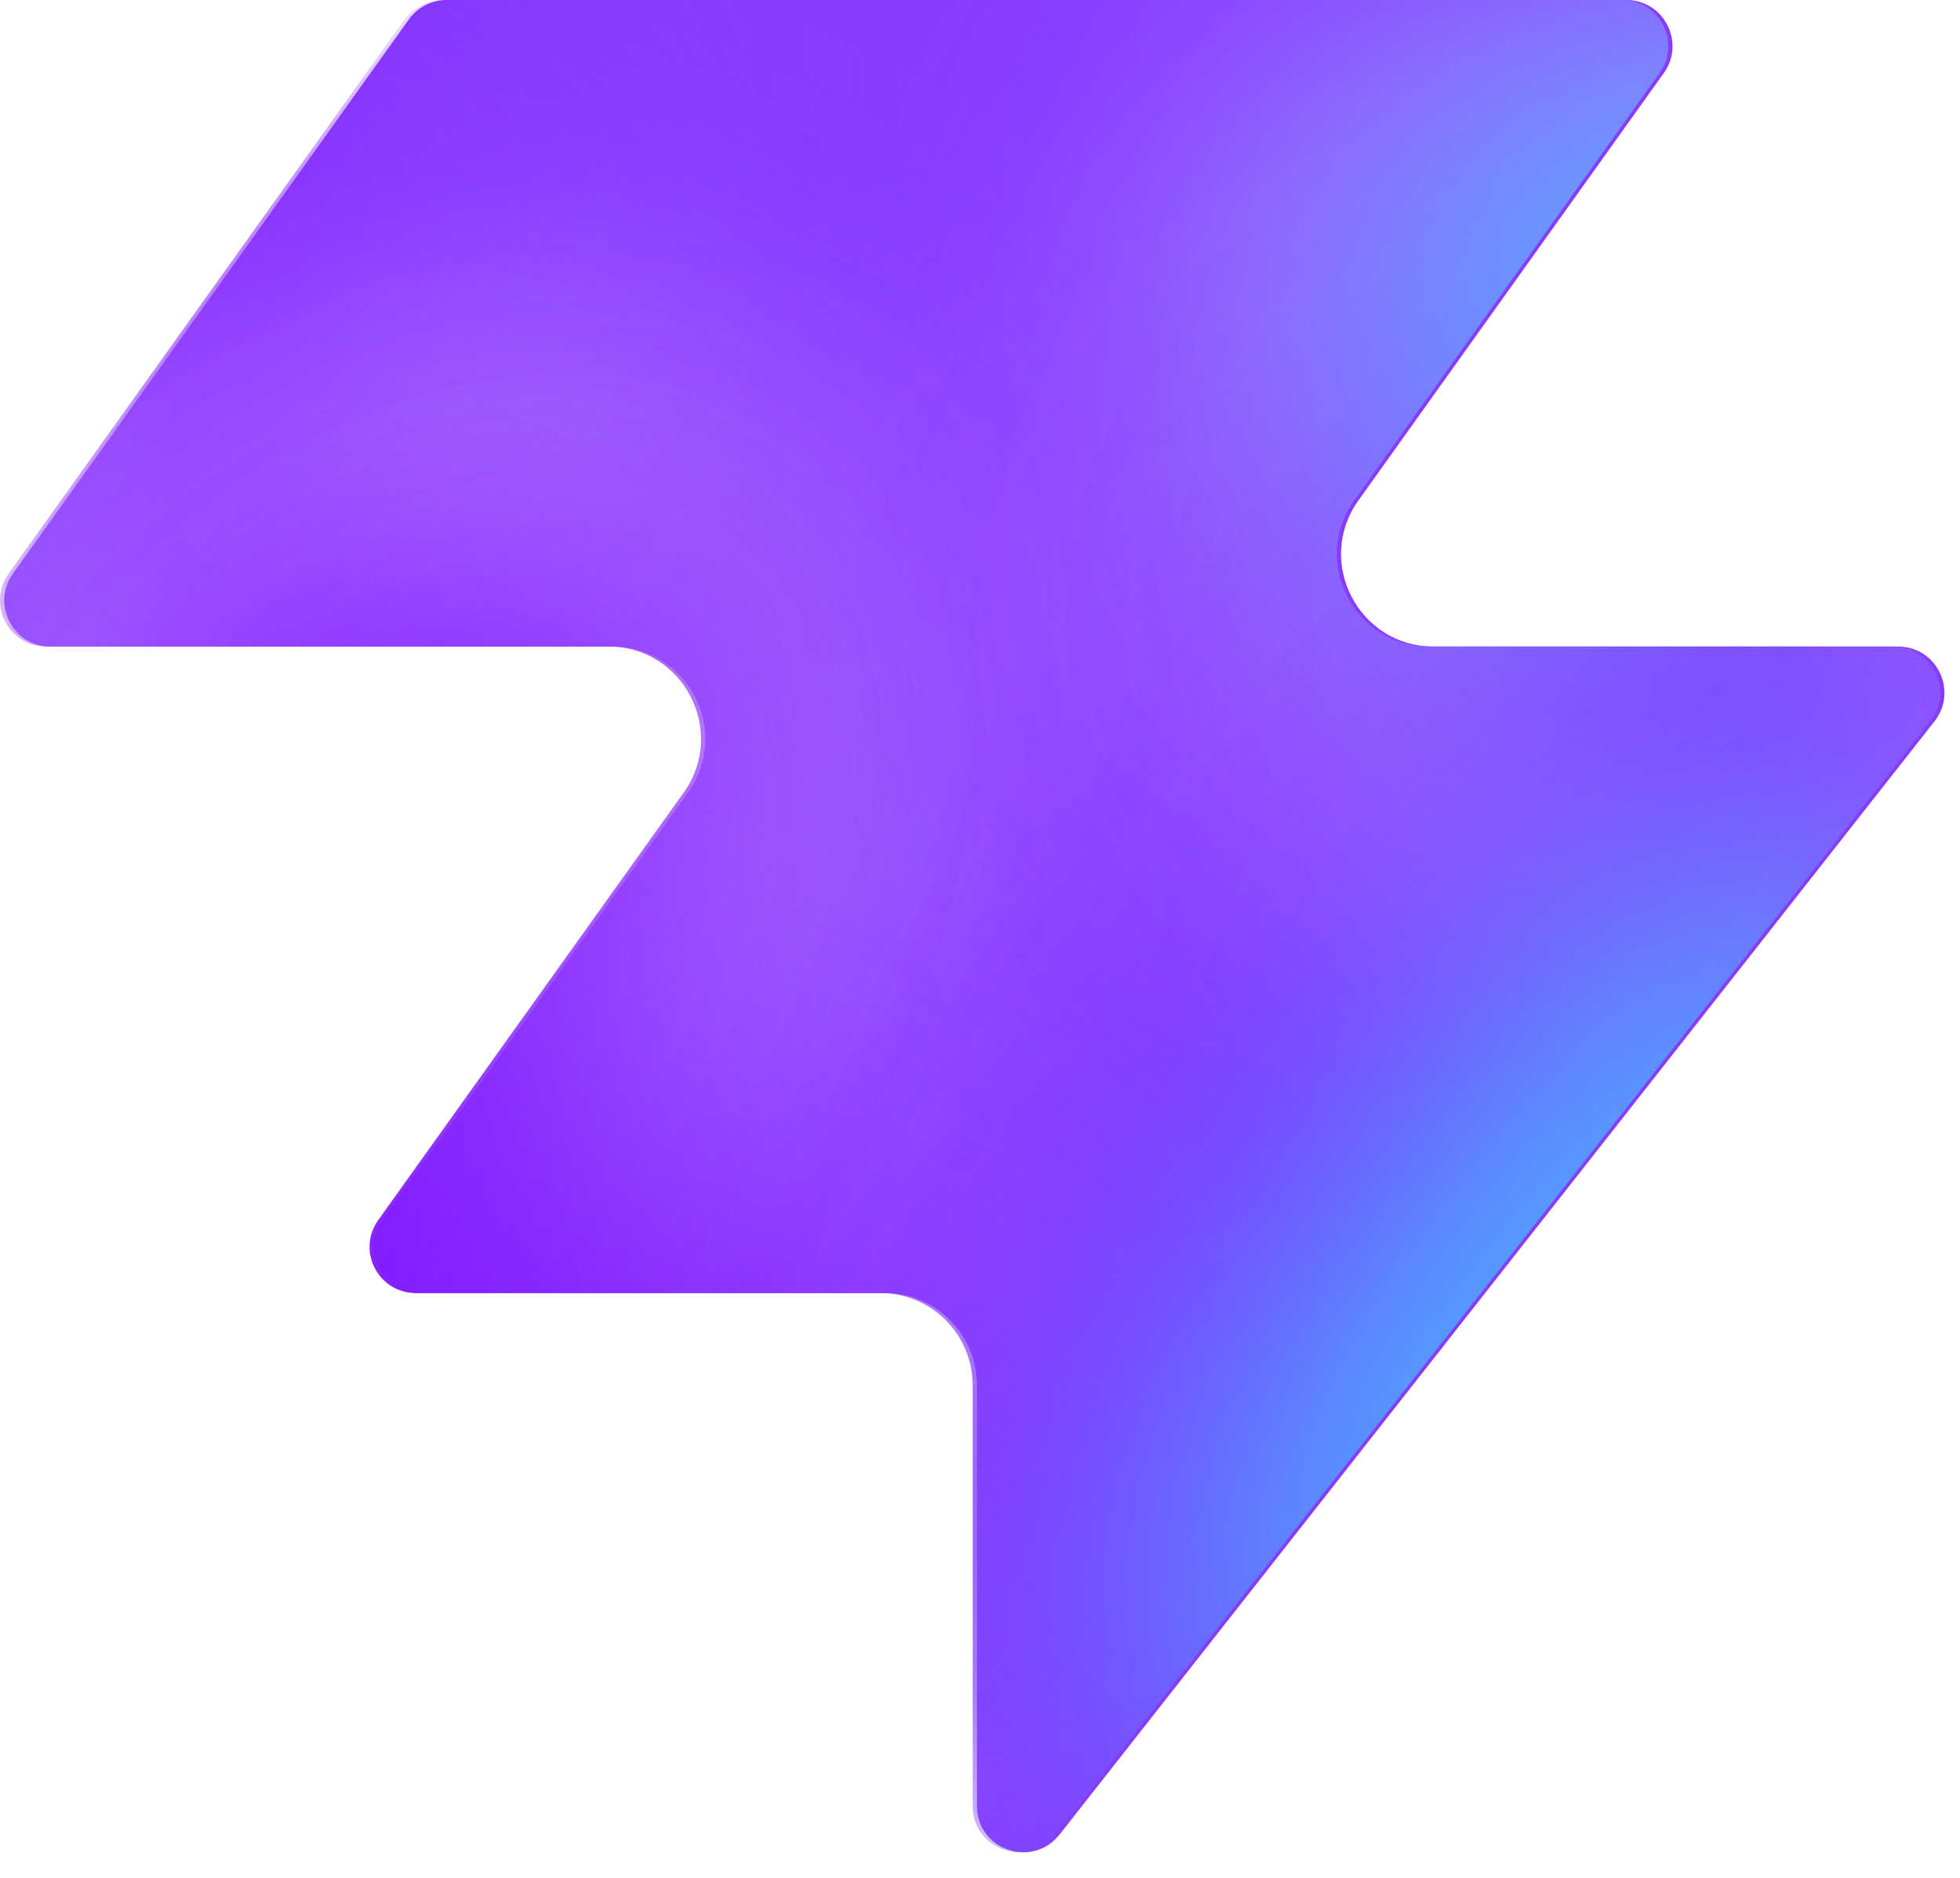
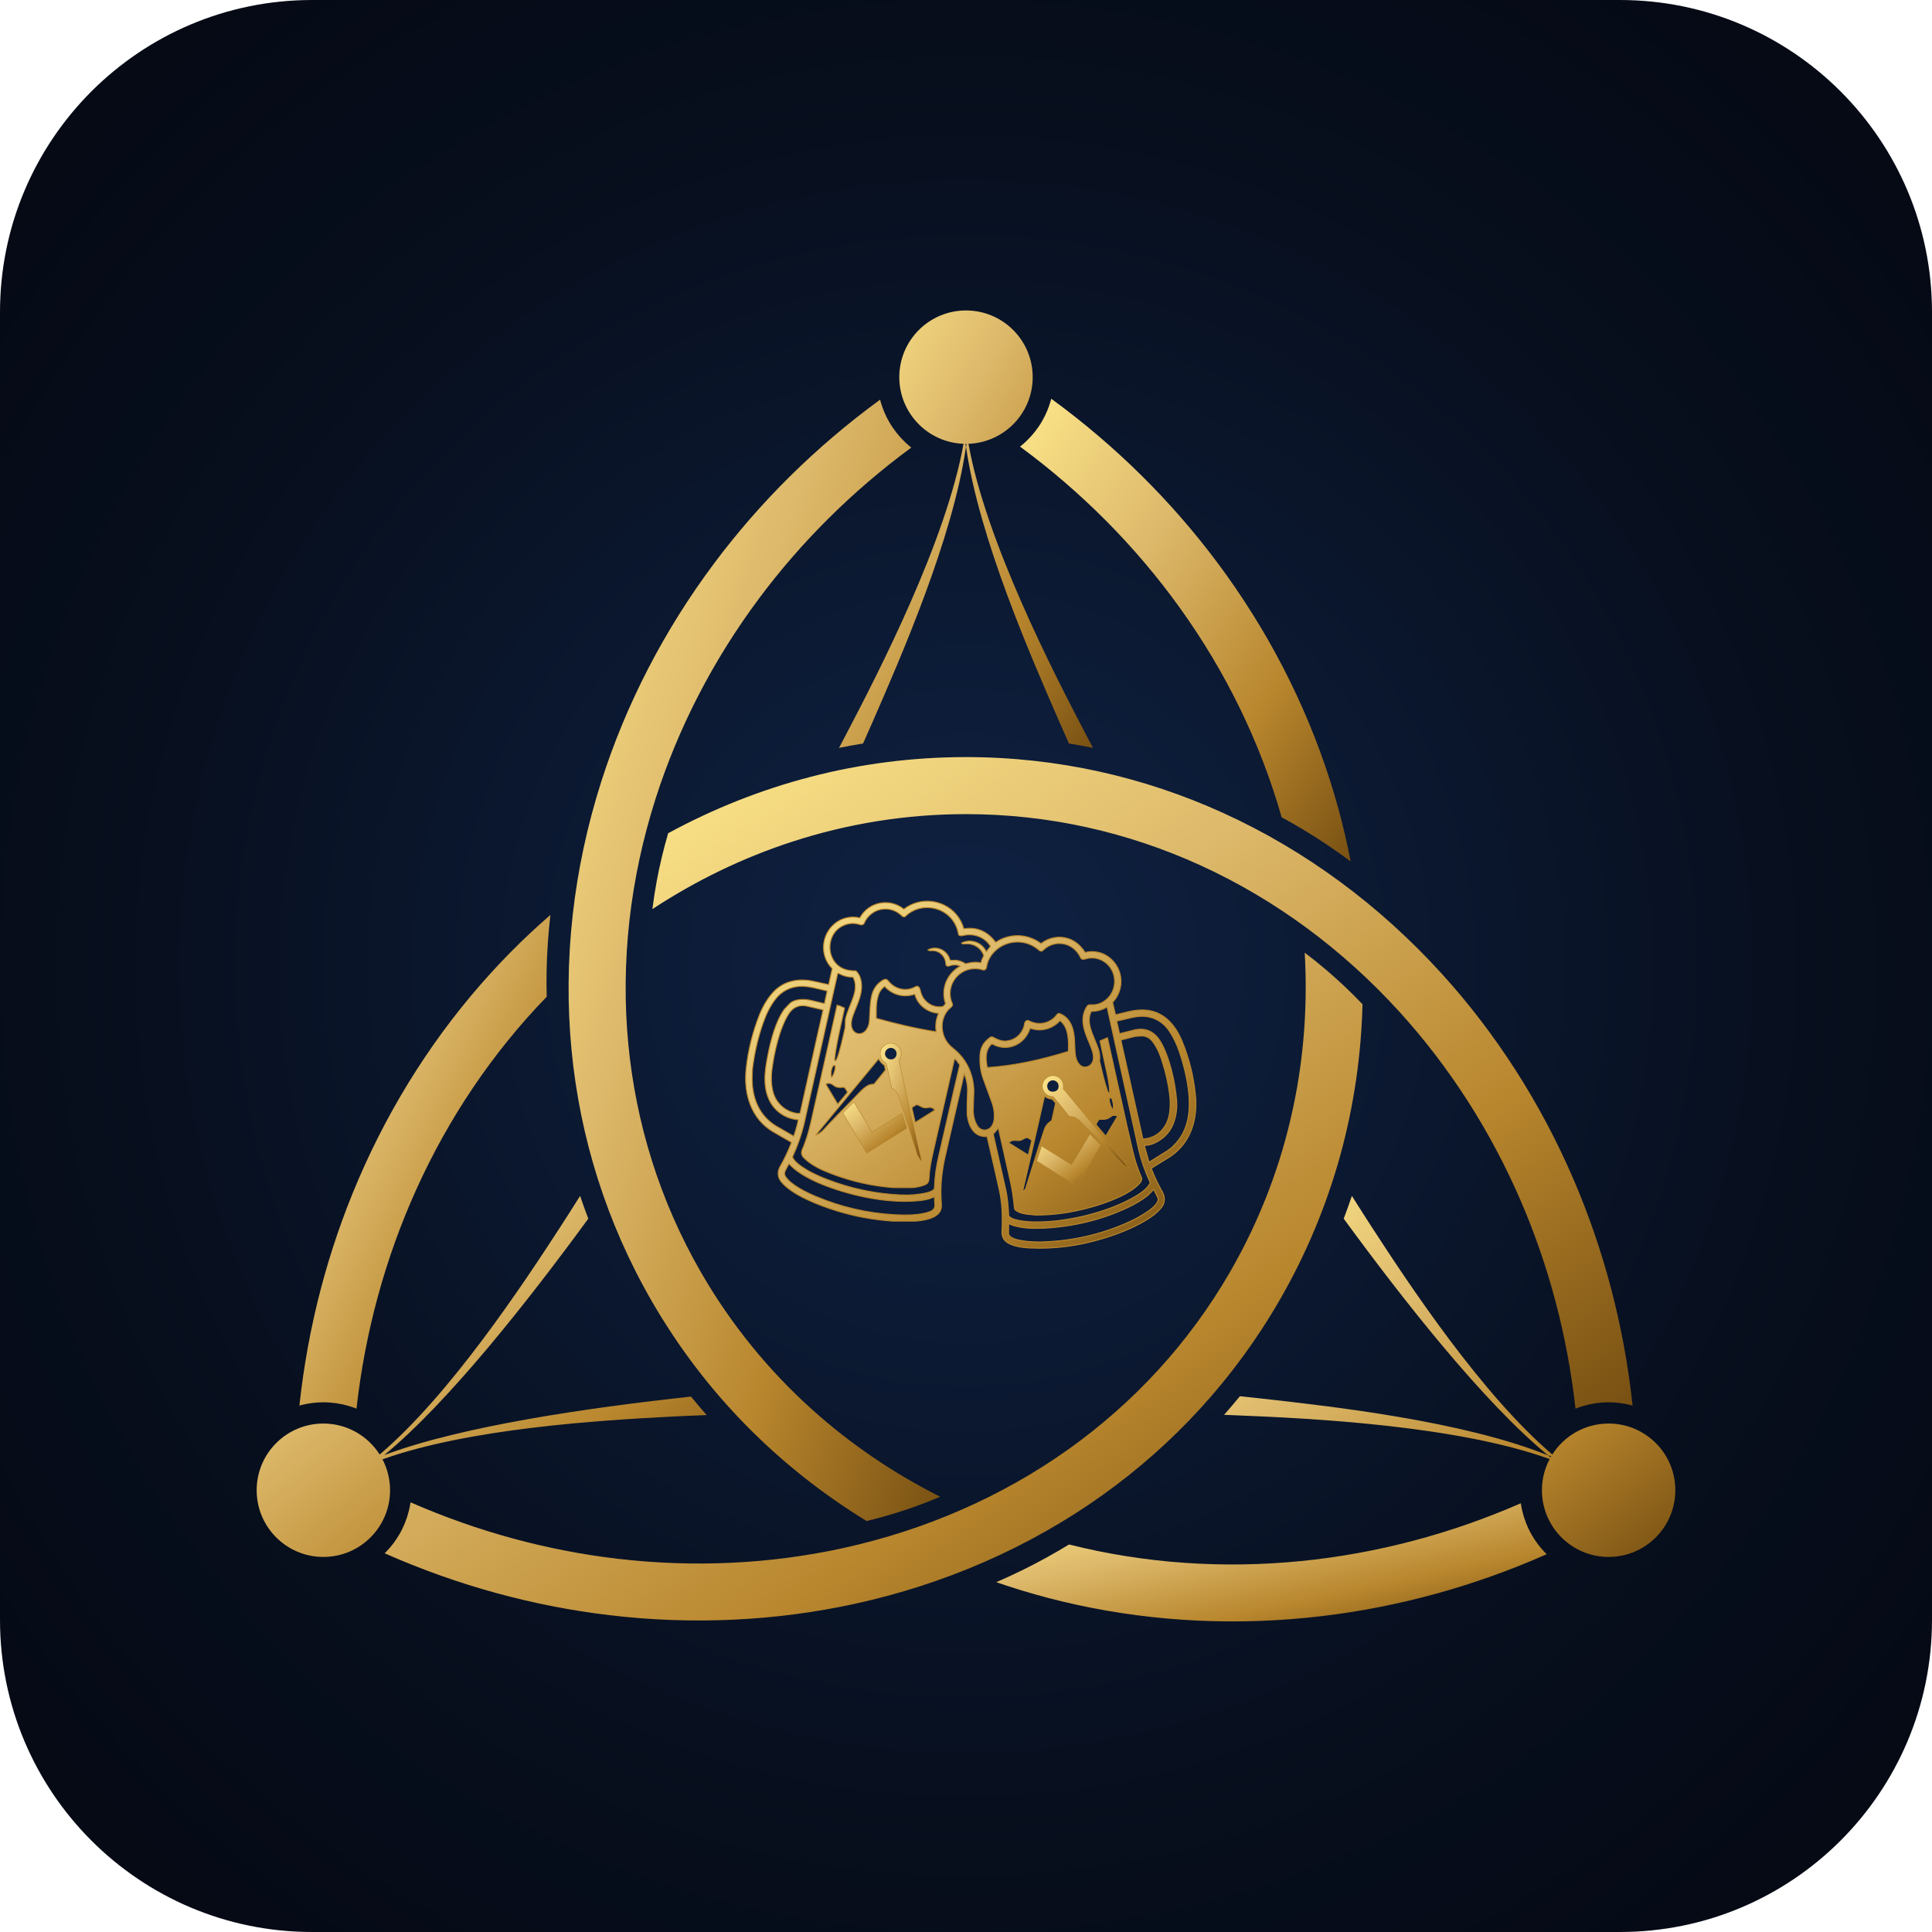
- <svg xmlns="http://www.w3.org/2000/svg" width="48" height="46" fill="none" viewBox="0 0 48 46">
-   <path fill="#863bff" d="M25.946 44.938c-.664.845-2.021.375-2.021-.698V33.937a2.26 2.26 0 0 0-2.262-2.262H10.287c-.92 0-1.456-1.04-.92-1.788l7.48-10.471c1.07-1.497 0-3.578-1.842-3.578H1.237c-.92 0-1.456-1.04-.92-1.788L10.013.474c.214-.297.556-.474.92-.474h28.894c.92 0 1.456 1.04.92 1.788l-7.48 10.471c-1.07 1.498 0 3.579 1.842 3.579h11.377c.943 0 1.473 1.088.89 1.83L25.947 44.94z" style="fill:#863bff;fill:color(display-p3 .525 .23 1);fill-opacity:1" />
-   <mask id="a" width="48" height="46" x="0" y="0" maskUnits="userSpaceOnUse" style="mask-type:alpha">
-     <path fill="#000" d="M25.842 44.938c-.664.844-2.021.375-2.021-.698V33.937a2.26 2.26 0 0 0-2.262-2.262H10.183c-.92 0-1.456-1.04-.92-1.788l7.48-10.471c1.07-1.498 0-3.579-1.842-3.579H1.133c-.92 0-1.456-1.04-.92-1.787L9.91.473c.214-.297.556-.474.92-.474h28.894c.92 0 1.456 1.04.92 1.788l-7.48 10.471c-1.07 1.498 0 3.578 1.842 3.578h11.377c.943 0 1.473 1.088.89 1.832L25.843 44.94z" style="fill:#000;fill-opacity:1" />
-   </mask>
-   <g mask="url(#a)">
-     <g filter="url(#b)">
-       <ellipse cx="5.508" cy="14.704" fill="#ede6ff" rx="5.508" ry="14.704" style="fill:#ede6ff;fill:color(display-p3 .927 .903 1);fill-opacity:1" transform="matrix(.00324 1 1 -.00324 -4.47 31.516)" />
-     </g>
-     <g filter="url(#c)">
-       <ellipse cx="10.399" cy="29.851" fill="#ede6ff" rx="10.399" ry="29.851" style="fill:#ede6ff;fill:color(display-p3 .927 .903 1);fill-opacity:1" transform="matrix(.00324 1 1 -.00324 -39.328 7.883)" />
-     </g>
-     <g filter="url(#d)">
-       <ellipse cx="5.508" cy="30.487" fill="#7e14ff" rx="5.508" ry="30.487" style="fill:#7e14ff;fill:color(display-p3 .492 .077 1);fill-opacity:1" transform="rotate(89.814 -25.913 -14.639)scale(1 -1)" />
-     </g>
-     <g filter="url(#e)">
-       <ellipse cx="5.508" cy="30.599" fill="#7e14ff" rx="5.508" ry="30.599" style="fill:#7e14ff;fill:color(display-p3 .492 .077 1);fill-opacity:1" transform="rotate(89.814 -32.644 -3.334)scale(1 -1)" />
-     </g>
-     <g filter="url(#f)">
-       <ellipse cx="5.508" cy="30.599" fill="#7e14ff" rx="5.508" ry="30.599" style="fill:#7e14ff;fill:color(display-p3 .492 .077 1);fill-opacity:1" transform="matrix(.00324 1 1 -.00324 -34.34 30.47)" />
-     </g>
-     <g filter="url(#g)">
-       <ellipse cx="14.072" cy="22.078" fill="#ede6ff" rx="14.072" ry="22.078" style="fill:#ede6ff;fill:color(display-p3 .927 .903 1);fill-opacity:1" transform="rotate(93.35 24.506 48.493)scale(-1 1)" />
-     </g>
-     <g filter="url(#h)">
-       <ellipse cx="3.47" cy="21.501" fill="#7e14ff" rx="3.47" ry="21.501" style="fill:#7e14ff;fill:color(display-p3 .492 .077 1);fill-opacity:1" transform="rotate(89.009 28.708 47.59)scale(-1 1)" />
-     </g>
-     <g filter="url(#i)">
-       <ellipse cx="3.47" cy="21.501" fill="#7e14ff" rx="3.47" ry="21.501" style="fill:#7e14ff;fill:color(display-p3 .492 .077 1);fill-opacity:1" transform="rotate(89.009 28.708 47.59)scale(-1 1)" />
-     </g>
-     <g filter="url(#j)">
-       <ellipse cx=".387" cy="8.972" fill="#7e14ff" rx="4.407" ry="29.108" style="fill:#7e14ff;fill:color(display-p3 .492 .077 1);fill-opacity:1" transform="rotate(39.51 .387 8.972)" />
-     </g>
-     <g filter="url(#k)">
-       <ellipse cx="47.523" cy="-6.092" fill="#7e14ff" rx="4.407" ry="29.108" style="fill:#7e14ff;fill:color(display-p3 .492 .077 1);fill-opacity:1" transform="rotate(37.892 47.523 -6.092)" />
-     </g>
-     <g filter="url(#l)">
-       <ellipse cx="41.412" cy="6.333" fill="#47bfff" rx="5.971" ry="9.665" style="fill:#47bfff;fill:color(display-p3 .28 .748 1);fill-opacity:1" transform="rotate(37.892 41.412 6.333)" />
-     </g>
-     <g filter="url(#m)">
-       <ellipse cx="-1.879" cy="38.332" fill="#7e14ff" rx="4.407" ry="29.108" style="fill:#7e14ff;fill:color(display-p3 .492 .077 1);fill-opacity:1" transform="rotate(37.892 -1.88 38.332)" />
-     </g>
-     <g filter="url(#n)">
-       <ellipse cx="-1.879" cy="38.332" fill="#7e14ff" rx="4.407" ry="29.108" style="fill:#7e14ff;fill:color(display-p3 .492 .077 1);fill-opacity:1" transform="rotate(37.892 -1.88 38.332)" />
-     </g>
-     <g filter="url(#o)">
-       <ellipse cx="35.651" cy="29.907" fill="#7e14ff" rx="4.407" ry="29.108" style="fill:#7e14ff;fill:color(display-p3 .492 .077 1);fill-opacity:1" transform="rotate(37.892 35.651 29.907)" />
-     </g>
-     <g filter="url(#p)">
-       <ellipse cx="38.418" cy="32.4" fill="#47bfff" rx="5.971" ry="15.297" style="fill:#47bfff;fill:color(display-p3 .28 .748 1);fill-opacity:1" transform="rotate(37.892 38.418 32.4)" />
+ <svg xmlns="http://www.w3.org/2000/svg" version="1.1" viewBox="0 0 26000 26000" width="512" height="512" style="shape-rendering:geometricPrecision; text-rendering:geometricPrecision; image-rendering:optimizeQuality; fill-rule:evenodd; clip-rule:evenodd">
+   <defs>
+     <radialGradient id="agapeBgAzulProfundo" cx="50%" cy="50%" r="70%">
+       <stop offset="0%" stop-color="#0f2244" />
+       <stop offset="65%" stop-color="#070e1c" />
+       <stop offset="100%" stop-color="#040812" />
+     </radialGradient>
+     <linearGradient id="agapeGoldGradient" x1="0%" y1="0%" x2="100%" y2="100%">
+       <stop offset="0%" stop-color="#FDE68A" />
+       <stop offset="35%" stop-color="#DDB96B" />
+       <stop offset="70%" stop-color="#B8862D" />
+       <stop offset="100%" stop-color="#785012" />
+     </linearGradient>
+     <style type="text/css">
+      
+       .str0 {stroke:#B8862D;stroke-width:0.8;stroke-linejoin:round;stroke-miterlimit:22.926}
+       .fil0 {fill:url(#agapeGoldGradient);fill-rule:nonzero}
+       .fil1 {fill:url(#agapeGoldGradient);fill-rule:nonzero}
+      
+     </style>
+   </defs>
+   <rect x="0" y="0" width="26000" height="26000" rx="4200" fill="url(#agapeBgAzulProfundo)" />
+   <g transform="translate(3454, 4178)">
+     <g id="Camada_x0020_1">
+       <g id="agape-bar-emblem" transform="translate(6580, 7950) scale(16.2)">
+         <path class="fil0 str0" d="M200.57,195.44c-10.67.9-15.51-8.41-16.53-18.35l-.03-8.93.34-9.64c.19-5.23-.74-10.19-2.72-15.32l-15.76,68.58c-2.77,12.03-4.12,23.74-3.44,36.26.16,3.02.65,6.13-.46,8.71-2.88,6.7-13.52,8.47-20.99,9h-18.73c-16.04-1.07-31.64-3.88-46.96-8.66-14.09-4.39-36.76-12.9-45.81-24.14-2.97-3.69-3.18-8.41-.91-12.39,3.76-6.59,6.87-13.19,9.56-20.2l-14.93-8.58C4.73,181.15-1.8,160.32.42,139.36c1.63-15.42,5.26-30.14,10.84-44.39,2.67-6.82,6.11-13,10.9-18.53,8.69-10.04,21.27-12.79,34.35-9.91l12.48,2.75,2.96-13.32c-10.42-10.36-9.39-27.53,1.75-37.07,5.81-4.97,13.35-6.79,21.2-5.08,7.13-13.19,24.61-16.83,36.58-7.2,9.4-7.24,21.84-8.68,32.84-3.66,8.47,3.86,14.47,11.09,16.97,19.96,11.11-1.74,19.81,2.31,26.45,11.26,11.64-7.85,26.69-7.28,37.68,1.06,9.12-7.2,21.95-7.11,30.63.35,2.4,2.07,4.23,4.27,5.97,6.98,6.73-1.62,13.63-.44,19.28,3.61,12.56,9.01,14.11,26.77,3.57,37.86l2.43,10.37,9.87-2.44c5.6-1.38,11.18-2.02,16.86-1.31,14.13,1.76,23.2,12.77,28.44,25.39,5.9,14.23,9.62,29.18,11.19,44.81,2.02,20.08-3.63,39.54-20.81,51.23l-15.93,9.83c2.59,6.84,5.75,13.29,9.34,19.71,2.34,4.2,2.2,9.09-.81,12.79-3.85,4.73-8.43,8.04-13.66,11.1-10.85,6.34-22.35,10.85-34.36,14.53-19.9,6.11-40.68,9.1-61.65,8.01-7.38-.39-18.61-1.98-21.74-8.08-1.69-3.28-.94-6.89-.85-10.46.26-10.1-.27-19.97-2.46-29.69l-3.8-16.87-6.35-27.52ZM149.65,82.88c3.74,3.84,8.89,5.52,14.2,4.66l2.25-2.3c-4.18-12.18.99-25.16,12.23-31.33-3.05-1.24-6.19-1.3-9.24-.06-.91.37-2.64.03-2.68-1.23-.19-5.96-4.28-11.03-10.45-11.55-1.43-.12-3.08.56-4.6-.62,3.58-1.95,8-2.03,11.91.05,2.9,1.55,5.58,4.54,6.49,8.31.23.35,1.3.38,1.73.32,4.08-.5,7.77.53,11.22,2.88,4.21-1.14,8.31-1.85,12.78-.76.49-2.29,1.42-4.06,2.37-6.11-2.3-6.49-8.47-10.23-15.23-9.71-1.16.09-2.5.45-3.26-.68,7.63-3.86,16.9-.63,20.57,7.15l3.5-4.44c-4.74-7.67-13.89-11.11-22.79-8.95-1.08.26-3.53.65-3.82-1.12-1.9-11.67-10.86-20.44-22.84-21.9-7.68-.93-15.27,1.42-20.9,6.75-.57.33-.97.91-1.36.78-.5-.18-1.23-.1-1.72-.61-4.53-4.71-11.01-6.89-17.83-5.53-5.54,1.11-11.11,5.33-13.5,11.1-.78,1.88-2.42,1.96-4.16,1.38-5.56-1.88-11.49-.73-16.48,2.69-9.44,6.46-11.11,22.41-1.71,30.92,4.3,3.89,9.65,4.91,15.29,4.87,3.91,3.41,5.14,9.79,4.67,15.05-1.21,13.51-11.35,24.5-7.69,33.12.94,2.21,2.88,3.69,4.75,3.96,5.87.85,9.2-5.32,9.5-10.96l.43-8.22c.54-10.44,1.34-19.99,11.28-25.5,1.68-.93,2.99-.33,4.15,1.13,5.25,6.6,14.28,8.9,21.75,4.95.77-.41,1.68-.92,2.38-.68,3.31,1.11,1.14,6.34,6.8,12.16ZM231.82,101.42c.18-1.31,1.82-2.99,3.35-2.17,7.3,3.93,15.83,2.9,21.82-3.07.84-.83,1.76-2.76,3.24-3.01,5.96,1.77,9.73,6.81,11.44,12.55,3.36,11.31-.09,22.43,5.01,29.16,1.48,1.95,3.65,3.2,6,2.85,2.08-.31,3.99-1.36,5.16-3.43,6.13-10.81-15.44-28.68-4.46-46.64.7-1.14,1.66-1.75,3.16-1.62,5.03.45,9.67-1.23,13.4-4.55,8.67-7.71,8.87-21.57.29-29.44-4.78-4.39-11.36-6.04-17.69-4.16-1.48.44-3.43.88-4.26-.97-2.56-5.71-7.5-9.9-13.04-11.23-6.6-1.58-12.96.21-17.62,4.62-.65.62-1.15,1.16-1.9,1.19-.79.02-1.43-.3-2.09-.89-11.47-10.12-29.07-8.67-38.68,3.24-2.75,3.41-4.28,7.19-4.92,11.45-.15,1.01-1.49,2.21-2.69,1.82-7-2.28-14.38-.98-19.97,3.74-6.99,5.89-9.43,15.54-5.76,23.93.72,1.64.04,2.51-1.17,3.47-5.23,4.17-7.66,11.09-7.06,17.69s3.75,12.19,8.99,16.27c11.02,8.59,16.9,21.24,17.28,35.13l-.51,15.06c-.17,5.1.8,9.85,3.34,14.09,1.98,3.31,6.15,4.77,9.72,2.55,5.96-3.7,4.98-14.82,2.4-21.86l-7.13-19.46c-2.35-6.41-3.16-13.03-2.75-19.8.31-5.17,2.17-9.59,6.15-12.95,1-.84,2.86-2.84,4.38-2.13,3.67,1.96,7.27,3.71,11.5,3.29,7.89-.79,14-6.86,15.07-14.74ZM122.66,237.91c-17.27-1.28-34-5.03-50.15-11.05-8.47-3.16-17.64-7.18-24.11-13.66-1.98-1.98-2.49-4.32-1.37-6.87,3.3-7.5,5.49-15.23,7.31-23.3l11.71-51.99,9.93-44.7c2.24.54,4.15,1.4,6.25,2.42l-3.84,17.61c-1.83,8.38-3.57,16.49-4.44,25.02-.06.62.27,1.07.73,1.08,1.41.02,4.72-13.14,5.83-18.02l2.18-9.63.2-6.69c2.69-12.41,12.32-24.15,6.3-35.07-4.51.14-8.36-1.12-12.18-3.17-.42-.22-.68.95-.79,1.45l-27.15,121.52c-2.31,10.34-5.79,20.16-10.16,29.67,1.79,3.48,4.62,5.81,7.75,7.95,6.5,4.44,13.45,7.69,20.88,10.57,19.68,7.63,40.37,12.1,61.68,12.99,7.42.31,14.33-.21,21.27-1.83,2.3-.53,4.48-1.43,6.25-2.97l.24-2.67c.26-8.88,1.68-17.24,3.69-25.99l12.57-54.72,4.63-19.9-3.74-5c-.86.68-.94,1.59-1.21,2.77l-16.89,73.67c-1.73,7.52-3.28,14.67-3.58,22.31-.11,2.75-.73,4.78-3.48,5.86-3.61,1.42-7.6,2.39-11.7,2.38l-14.62-.05ZM18.43,127.97c2.5-12.52,6.42-28.08,13.8-38.31l4.09-4.29c4.15-4.36,12.28-4.38,18.59-2.87l10.55,2.52,2.31-10.44-7.58-1.8c-4.97-1.18-9.95-2.32-15.05-2.03-8.14.45-15.21,4.06-20.16,10.45s-7.8,12.64-10.37,19.91c-4.17,11.76-6.94,23.78-8.65,36.23-.42,3.08-.39,5.8-.46,8.84-.41,16.57,5.42,31.69,19.68,40.49l14.82,8.54c1.55-4.46,2.79-8.9,3.8-13.63-9.79-.74-18.64-6.25-23.35-14.85-6.49-11.84-4.59-25.82-1.99-38.77ZM158.29,108.45c-.72-5.1-.28-10.35,2.09-15.28-9.37-.73-17.37-6.79-19.88-15.91-9.16,3.15-18.63.52-25.03-6.47-2.25,1.85-4,3.85-4.89,6.5-1.26,3.76-1.96,7.57-1.98,11.55l-.03,8.42c16.37,4.53,32.44,8.51,49.72,11.18ZM43.41,176.32l1.81-.17,13.43-60.47,5.71-25.39-13.39-3.1c-6.06-1.4-11.49.83-14.87,6.01-7.85,12.03-12.41,32.7-14.22,46.98-.75,5.94-.63,11.56.65,17.23,2.28,10.12,10.42,17.64,20.88,18.92ZM285.48,254.61c-14.74,3.99-29.75,6.28-44.9,6.08-4.45-.5-8.6-.52-12.82-2.06-1.35-.62-4.04-1.63-4.41-3.47-.69-7.49-1.65-14.47-3.31-21.88l-10.11-45.08c-1.37,2.21-2.7,3.74-4.24,5.15l10.35,45.91c1.69,7.49,2.15,14.71,2.53,22.28,1.98,2.09,4.79,2.86,7.59,3.48,6.12,1.36,12.16,1.52,18.63,1.39,24.06-.47,53.58-7.67,74.41-18.66,5.9-3.11,14.56-8.06,16.99-13.99-4.5-9.5-7.84-19.25-10.15-29.65l-25.79-116.21c-4.14,2.43-8.32,3.58-13.09,3.65-4,8.09-.02,16.31,3.25,24.4l1.74,4.31c1.62,3.99,2.48,8.01,1.86,12.42,2.01,8.56,3.86,16.9,6.68,25.12.31.9,1.14,1.91,1.79,1.26-.17-5.93-1.2-11.27-2.42-16.9l-5.66-26.07,6.21-2.67,16.1,72.89,5.1,22.05c1.73,7.49,4.14,14.47,7.15,21.53.44,1.04-.34,2.94-1.1,3.86-8.18,9.97-29.62,17.41-42.4,20.86ZM338.2,201.6c-2.52.83-4.48,1.28-7.01,1.28l3.93,13.97,14.32-8.94c4.37-2.72,7.79-6.13,10.83-10.32,4.77-6.56,7.19-14.35,7.99-22.53,1.55-15.88-2.88-35.31-7.99-50.08-2.14-6.19-4.75-11.81-8.35-17.16-5.59-8.3-14.31-12.77-24.46-12.15-4.62.28-8.99,1.59-13.51,2.61l-5.66,1.28,2.33,10.51,11.71-2.95c9.76-2.46,17.15,1.02,22.19,9.31,7.47,12.29,12.35,33.87,13.51,48.79.53,6.77-.3,13.05-2.59,19.24-2.93,7.93-9.26,13.98-17.25,17.13ZM200,132.71l.67,5.49c23.23-1.54,45.18-6.56,67.47-13.44.21-9.19.38-19.82-6.97-25.55-6.38,7.01-15.92,9.51-24.8,6.3-1.19,3.27-2.64,6.17-4.87,8.67-6.96,7.78-17.85,9.53-26.86,4.3-4.17,3.33-5.26,9.19-4.64,14.23ZM352.49,162.85c-1.14-10.86-3.61-21.23-6.99-31.48-1.88-5.71-4.34-11.1-8.16-15.67-2.13-2.55-5.47-3.92-8.58-3.79l-5.26.39-11.73,3.02,18.22,82.25c12.74-.54,21.2-10.57,22.4-23.17.36-3.82.5-7.66.09-11.55ZM143.14,211.43c1.31,1.2,1.54,2.8,2.74,4.06l-10.35-45.33-8.38-37.82c3.09-3.77,2.55-8.75-.68-11.86s-8.47-2.98-11.93.26c-3.63,3.4-3.23,9.68.86,12.67,1.19.87,1.65.82,1.99,2.45l4.09,19.23c3.2,1.7,5.17,4.39,6.27,7.81l7.82,24.35,7.57,24.18ZM90.91,162.72c4.53-4.64,9.72-11.21,15.72-10.7l9.53-11.77-.87-3.97c-2.11-1.31-3.57-3.17-4.81-5.26l-20.82,25.23-31.33,37.97c4.65-1.4,7.6-5.78,10.81-9.12l6.28-6.54,15.49-15.85ZM71.48,146.5c2.43-3.53,3.94-9.97,2.31-10.1-2.14-.17-3.57,6.87-2.31,10.1ZM314.24,219.22l3.7,2.23-6.5-7.94-25.53-30.87-22.33-26.91c.99-4.17-1.1-8.26-4.76-9.88s-8.13-.47-10.59,3.05c-1.87,2.68-2.08,6.11-.41,9,1.42,2.46,4.4,4.35,7.81,4.21l13.37,16.44c3.29.15,6.3,1.24,8.66,3.62l17.18,17.33,10.21,10.57,9.19,9.15ZM83.3,156.4c-1.79-4.11-5.05.77-10.63-3.68-1.73-1.38-4.14-1.93-6.02-.74l9.87,16.59,8.04-9.64c-.14-.88-.64-1.77-1.27-2.54ZM248.14,189.81c1.06-3.21,3.17-5.72,6.13-7.45l3.27-14.67-2.91-3.3c-2.38-.06-4.36-1.03-6.27-2.41l-12.14,52.97-6.54,27.97c1.14-.98,1.03-2.78,2.74-3.52l11.29-36.15,4.42-13.44ZM305.2,173.44c.94-3.53-.05-6.62-.94-9.48-.6-.54-1.02-.67-1.58-.54-1.52.33.2,7.43,2.51,10.03ZM133.63,188.47l-3.81-11.92-24.91,15.61-15.02-25.1-8.88,8.94,19.63,33.07,33-20.6ZM157.25,173.52c-1.83-2.34-3.9-2.52-6.05-2.04-5.26,1.18-7.46-3.61-10.05-1.98l-3.05,1.92,2.81,12.35,16.34-10.25ZM291.16,185.69l8.02,9.53,9.99-16.91c-1.79-.43-4.05-.79-5.34.28-5.85,4.86-9.36.94-10.85,3.5-.64,1.11-1.6,2.13-1.82,3.6ZM267.04,231.41l7.93,4.86,19.87-33.68-8.74-8.87-15.25,25.54-24.87-15.63-3.99,12.06,25.05,15.71ZM234.82,210.92l2.96-12.35c-1.48-.67-2.89-2.32-4.57-2.27l-4.49,2.25c-3.61.99-6.77-1.49-10.11,2.21l16.2,10.15ZM153.47,257.74c2.68-1.09,3.92-2.96,3.77-5.74l-.36-6.5c-3.77,1.84-7.53,2.67-11.49,3.12-25.38,2.88-55.34-3.29-78.83-12.22-10.36-3.94-23.42-10.17-30.51-18.31l-3.04,5.67c-.84,1.57-.92,3.22.05,4.79,4.4,7.11,17.57,13.46,25.72,16.88,20.46,8.58,42.13,13.7,64.47,15,9.43.55,21.99.65,30.22-2.69ZM227.5,281.64c8.64,1.67,17.08,1.67,26.08,1.07,22.98-1.53,45.18-7.13,65.7-16.62,6.77-3.13,26.34-13.37,23.04-20.06l-3.25-6.59-4.73,4.77c-5.29,4.26-11.1,7.57-17.27,10.46-21.57,10.1-45.22,15.74-69.43,16.96l-6.8.14c-6.25.13-17.03-1-22.37-3.98l-.05,8.13c-.02,3.18,5.27,4.98,9.08,5.71Z" />
+         <polygon class="fil0" points="267.04 231.41 241.99 215.7 245.98 203.64 270.85 219.27 286.1 193.72 294.84 202.59 274.97 236.27 267.04 231.41" />
+         <polygon class="fil0" points="133.63 188.47 100.63 209.07 81 175.99 89.89 167.05 104.91 192.15 129.81 176.54 133.63 188.47" />
+         <path class="fil0" d="M143.14,211.43l-7.57-24.18-7.82-24.35c-1.1-3.43-3.07-6.11-6.27-7.81l-4.09-19.23c-.35-1.63-.8-1.58-1.99-2.45-4.08-2.99-4.49-9.27-.86-12.67s8.72-3.34,11.93-.26,3.77,8.09.68,11.86l8.38,37.82,10.35,45.33c-1.21-1.26-1.43-2.86-2.74-4.06ZM119.02,122.16c-2.73,1.06-3.85,4.14-2.83,6.29,1.16,2.47,3.68,3.43,5.93,2.77,2.79-.82,3.88-3.66,3-6.18-.81-2.34-3.49-3.89-6.1-2.87Z" />
+         <path class="fil0" d="M314.24,219.22l-9.19-9.15-10.21-10.57-17.18-17.33c-2.36-2.38-5.37-3.47-8.66-3.62l-13.37-16.44c-3.41.13-6.38-1.75-7.81-4.21-1.67-2.89-1.46-6.32.41-9,2.46-3.52,6.8-4.72,10.59-3.05s5.75,5.71,4.76,9.88l22.33,26.91,25.53,30.87,6.5,7.94-3.7-2.23ZM259.81,155.14c.82-3.19-1.03-5.75-3.74-6.26-2.54-.48-5.06,1.36-5.44,3.85-.41,2.7,1.12,5.3,4.01,5.5,2.21.15,4.58-.77,5.17-3.09Z" />
+       </g>
+       <path class="fil1" d="M5537.84 7035.21c-62.17,213.06 -113.85,428.31 -153.67,642.57 -23.41,125.91 -42.91,252.22 -58.24,378.31 584.56,-383.91 1215.58,-690.57 1881.4,-907.04 742.29,-241.35 1527.25,-370.89 2338.64,-370.89 1115.98,0 2181.53,245.03 3154.65,688.97 1009.15,460.4 1917.38,1134.46 2677.87,1970.69 670.31,737.07 1226.46,1599.83 1636.87,2553.54 370.98,862.09 623.09,1799.84 733.01,2787.56 35.06,-13.91 70.9,-26.22 107.46,-36.86 108.63,-31.58 222.28,-48.53 338.5,-48.53 98.1,0 194.73,12.16 288.37,35.09 11.36,2.78 22.66,5.72 33.9,8.82 -115.23,-1073.09 -387.19,-2093.74 -790.13,-3033.48 -445.24,-1038.43 -1050.62,-1978.56 -1781.21,-2781.91 -834.04,-917.12 -1830.55,-1655.79 -2938.11,-2159.52 -1065.51,-484.61 -2234.49,-752.04 -3461.17,-752.04 -721.02,0 -1420.95,91.97 -2090.57,265.72 -670.66,174.03 -1312.97,430.45 -1917.57,759z" />
+       <path class="fil1" d="M3917.57 8525.02c8.65,-130.03 20.55,-260.11 35.6,-390.33 -93.84,81.15 -186.07,164.22 -276.62,249.1 -182.56,171.16 -359.35,350.76 -529.86,538.25 -730.59,803.35 -1335.95,1743.47 -1781.21,2781.91 -402.93,939.74 -674.9,1960.39 -790.12,3033.48 11.24,-3.1 22.53,-6.05 33.89,-8.82 93.64,-22.92 190.27,-35.09 288.38,-35.09 116.22,0 229.86,16.95 338.48,48.53 36.56,10.64 72.43,22.95 107.5,36.87 114,-1022.55 385.02,-2021.5 805.32,-2950.9 430.6,-952.14 1018.09,-1832.5 1754.15,-2591.92 -6.17,-239.29 -1.11,-476.17 14.51,-711.09z" />
+       <path class="fil1" d="M14739.06 11915.68c98.43,156.69 188.05,297.03 263.78,413.71 516.93,796.49 1488.92,2264.24 2433.68,3066.39 159.27,-250.33 439.14,-416.41 757.81,-416.41 495.75,0 897.63,401.89 897.63,897.64 0,495.75 -401.88,897.63 -897.63,897.63 -495.75,0 -897.64,-401.88 -897.64,-897.63 0,-151.61 37.65,-294.41 104.01,-419.65 -1249.77,-450.91 -3199.83,-547.96 -4226.98,-588.98 -48.27,-1.93 -100.09,-3.88 -154.82,-5.81 72.43,-82.05 143.46,-165.64 213.01,-250.81 104.48,10.68 209.03,21.87 313.65,33.68 938.69,106 2679.77,298.54 3833.99,762.18 11.2,9.19 22.35,18.27 33.47,27.23 2.55,-4.5 5.15,-8.97 7.78,-13.43 -15.07,-5.81 -30.27,-11.6 -45.61,-17.35 -861.68,-709.14 -1928.19,-2063.26 -2746.16,-3181.73 38.7,-101.75 75.38,-203.98 110.04,-306.66z" />
+       <path class="fil1" d="M14882.43 9336.75c-153.43,-160.37 -314.01,-312.75 -479.65,-454.36 -97.33,-83.22 -196.98,-163.27 -298.51,-239.59 40.21,698.2 -9.74,1398 -155.18,2082.86 -162.13,763.53 -442.43,1508.08 -848.13,2210.77 -557.99,966.46 -1302.96,1766.74 -2173.98,2387.52 -903.3,643.75 -1941.17,1093.26 -3045.61,1333.76 -973.47,211.97 -1998.73,262.23 -3029.87,140.8 -932.08,-109.76 -1870.25,-360.3 -2780.6,-758.98 -5.48,37.32 -12.74,74.52 -21.81,111.49 -26.96,109.87 -69.11,216.76 -127.22,317.41 -49.05,84.95 -107.9,162.56 -174.57,232.19 -8.09,8.45 -16.29,16.76 -24.59,24.94 986.94,436.76 2006.82,711.55 3022.14,832.47 1121.93,133.62 2238.79,79.41 3299.81,-151.62 1211.26,-263.75 2349.23,-757.41 3339.25,-1464.72 952.44,-680.45 1768.53,-1559.1 2381.87,-2621.43 360.52,-624.43 630.83,-1276.56 815.16,-1943.35 184.61,-667.84 283.71,-1352.3 301.48,-2040.18z" />
+       <path class="fil1" d="M14402.35 7188.66c108.28,72.5 214.98,147.86 320.23,225.99 -23.37,-121.84 -49.19,-243.24 -77.42,-364.1 -56.95,-243.69 -124.1,-486.58 -201.21,-728.01 -330.42,-1034.38 -841.91,-2028.7 -1518.6,-2933.52 -612.37,-818.82 -1360.29,-1564.68 -2232,-2201.01 -2.93,11.29 -6.04,22.54 -9.31,33.76 -26.96,92.56 -64.75,182.33 -113.81,267.29 -58.11,100.65 -129.6,190.6 -211.27,268.87 -27.48,26.35 -56.09,51.25 -85.67,74.66 828.56,610 1558.17,1344.18 2152.9,2172.87 609.27,848.99 1077.95,1797.95 1367.59,2815.09 210.32,114.3 412.94,237.13 608.58,368.11z" />
+       <path class="fil1" d="M8208.89 16291.64c215.6,-52.69 427.85,-115.56 633.32,-188.21 120.74,-42.69 239.89,-88.95 356.75,-138.72 -624.76,-314.28 -1205.84,-707.43 -1726.23,-1175.82 -580.17,-522.17 -1084.82,-1137.19 -1490.52,-1839.89 -557.99,-966.46 -878.56,-2011.77 -980.66,-3076.49 -105.85,-1104.15 23.79,-2227.72 367.74,-3304.45 303.17,-949.03 772.27,-1862.06 1393,-2694.34 561.09,-752.33 1247.16,-1439.54 2047.59,-2028.58 -29.58,-23.41 -58.16,-48.29 -85.64,-74.63 -81.67,-78.29 -153.17,-168.23 -211.28,-268.89 -49.05,-84.95 -86.84,-174.72 -113.81,-267.28 -3.27,-11.23 -6.37,-22.48 -9.31,-33.77 -871.71,636.34 -1619.63,1382.19 -2232,2201.01 -676.68,904.81 -1188.17,1899.15 -1518.6,2933.53 -377.22,1180.86 -518.68,2413.2 -401.14,3624.23 113.07,1165.06 465.95,2311.14 1079.3,3373.48 360.51,624.43 790.11,1184.6 1275.41,1677.62 486.05,493.8 1029.26,921.84 1616.09,1281.18z" />
+       <path class="fil1" d="M10309.23 16949.93c-116.93,57.53 -235.53,112.25 -355.83,164.34 117.2,40.69 235.26,79.03 354.04,115 239.51,72.53 483.44,135.83 731.08,189.75 1061.01,231.03 2177.86,285.23 3299.81,151.61 1015.3,-120.92 2035.19,-395.71 3022.13,-832.47 -8.3,-8.18 -16.49,-16.49 -24.58,-24.93 -66.68,-69.63 -125.53,-147.24 -174.58,-232.2 -58.11,-100.65 -100.26,-207.55 -127.21,-317.39 -9.08,-36.99 -16.34,-74.2 -21.82,-111.53 -942.56,412.55 -1943.19,677.32 -2958.22,778.03 -1039.88,103.15 -2096.04,34.55 -3121.74,-223.17 -204.15,124.99 -411.82,239.04 -623.08,342.98z" />
+       <path class="fil1" d="M1671.16 15421.42c15.07,-5.81 30.27,-11.6 45.61,-17.35 -12.65,10.41 -25.26,20.69 -37.81,30.82 -2.56,-4.52 -5.16,-9.01 -7.8,-13.47z" />
+       <path class="fil1" d="M4352.9 11915.68c-98.43,156.69 -188.05,297.03 -263.78,413.71 -516.93,796.49 -1488.94,2264.23 -2433.69,3066.39 -159.28,-250.32 -439.13,-416.41 -757.8,-416.41 -495.75,0 -897.63,401.89 -897.63,897.64 0,495.75 401.88,897.63 897.63,897.63 495.75,0 897.64,-401.88 897.64,-897.63 0,-150.03 -36.86,-291.42 -101.93,-415.71 1167.08,-417.08 2924.14,-524.98 3872.36,-574.41 138.91,-7.24 305.26,-14.68 490.17,-21.58 -71.59,-81.35 -141.78,-164.24 -210.55,-248.63 -1377.62,149.15 -3083.58,395.72 -4128.54,787.39 861.68,-709.14 1928.19,-2063.26 2746.16,-3181.73 -38.7,-101.75 -75.38,-203.98 -110.04,-306.66z" />
+       <path class="fil1" d="M9545.98 0c-495.75,0 -897.63,401.88 -897.63,897.63 0,484.58 383.98,879.4 864.27,896.96 -234.34,1307.81 -1125.38,3045.23 -1603.46,3955.32 -22.46,42.77 -46.68,88.62 -72.38,136.99 107.27,-21.7 215.19,-41.42 323.72,-59.08 42.98,-95.83 85.57,-191.96 127.65,-288.46 377.55,-865.94 1081.34,-2470.02 1256.93,-3701.42 -2.37,-14.35 -4.67,-28.6 -6.87,-42.77 2.6,0.02 5.17,0.1 7.77,0.1 2.6,0 5.17,-0.08 7.77,-0.1 -2.21,14.17 -4.5,28.42 -6.87,42.77 175.59,1231.4 879.38,2835.48 1256.93,3701.42 42.08,96.51 84.67,192.64 127.65,288.46 108.53,17.66 216.45,37.37 323.72,59.08 -25.7,-48.37 -49.92,-94.22 -72.38,-136.99 -478.08,-910.09 -1369.12,-2647.51 -1603.46,-3955.32 480.28,-17.56 864.28,-412.38 864.28,-896.96 0,-495.75 -401.89,-897.63 -897.64,-897.63z" />
    </g>
  </g>
-   <defs>
-     <filter id="b" width="60.045" height="41.654" x="-19.77" y="16.149" color-interpolation-filters="sRGB" filterUnits="userSpaceOnUse">
-       <feFlood flood-opacity="0" result="BackgroundImageFix" />
-       <feBlend in="SourceGraphic" in2="BackgroundImageFix" result="shape" />
-       <feGaussianBlur result="effect1_foregroundBlur_2002_17158" stdDeviation="7.659" />
-     </filter>
-     <filter id="c" width="90.34" height="51.437" x="-54.613" y="-7.533" color-interpolation-filters="sRGB" filterUnits="userSpaceOnUse">
-       <feFlood flood-opacity="0" result="BackgroundImageFix" />
-       <feBlend in="SourceGraphic" in2="BackgroundImageFix" result="shape" />
-       <feGaussianBlur result="effect1_foregroundBlur_2002_17158" stdDeviation="7.659" />
-     </filter>
-     <filter id="d" width="79.355" height="29.4" x="-49.64" y="2.03" color-interpolation-filters="sRGB" filterUnits="userSpaceOnUse">
-       <feFlood flood-opacity="0" result="BackgroundImageFix" />
-       <feBlend in="SourceGraphic" in2="BackgroundImageFix" result="shape" />
-       <feGaussianBlur result="effect1_foregroundBlur_2002_17158" stdDeviation="4.596" />
-     </filter>
-     <filter id="e" width="79.579" height="29.4" x="-45.045" y="20.029" color-interpolation-filters="sRGB" filterUnits="userSpaceOnUse">
-       <feFlood flood-opacity="0" result="BackgroundImageFix" />
-       <feBlend in="SourceGraphic" in2="BackgroundImageFix" result="shape" />
-       <feGaussianBlur result="effect1_foregroundBlur_2002_17158" stdDeviation="4.596" />
-     </filter>
-     <filter id="f" width="79.579" height="29.4" x="-43.513" y="21.178" color-interpolation-filters="sRGB" filterUnits="userSpaceOnUse">
-       <feFlood flood-opacity="0" result="BackgroundImageFix" />
-       <feBlend in="SourceGraphic" in2="BackgroundImageFix" result="shape" />
-       <feGaussianBlur result="effect1_foregroundBlur_2002_17158" stdDeviation="4.596" />
-     </filter>
-     <filter id="g" width="74.749" height="58.852" x="15.756" y="-17.901" color-interpolation-filters="sRGB" filterUnits="userSpaceOnUse">
-       <feFlood flood-opacity="0" result="BackgroundImageFix" />
-       <feBlend in="SourceGraphic" in2="BackgroundImageFix" result="shape" />
-       <feGaussianBlur result="effect1_foregroundBlur_2002_17158" stdDeviation="7.659" />
-     </filter>
-     <filter id="h" width="61.377" height="25.362" x="23.548" y="2.284" color-interpolation-filters="sRGB" filterUnits="userSpaceOnUse">
-       <feFlood flood-opacity="0" result="BackgroundImageFix" />
-       <feBlend in="SourceGraphic" in2="BackgroundImageFix" result="shape" />
-       <feGaussianBlur result="effect1_foregroundBlur_2002_17158" stdDeviation="4.596" />
-     </filter>
-     <filter id="i" width="61.377" height="25.362" x="23.548" y="2.284" color-interpolation-filters="sRGB" filterUnits="userSpaceOnUse">
-       <feFlood flood-opacity="0" result="BackgroundImageFix" />
-       <feBlend in="SourceGraphic" in2="BackgroundImageFix" result="shape" />
-       <feGaussianBlur result="effect1_foregroundBlur_2002_17158" stdDeviation="4.596" />
-     </filter>
-     <filter id="j" width="56.045" height="63.649" x="-27.636" y="-22.853" color-interpolation-filters="sRGB" filterUnits="userSpaceOnUse">
-       <feFlood flood-opacity="0" result="BackgroundImageFix" />
-       <feBlend in="SourceGraphic" in2="BackgroundImageFix" result="shape" />
-       <feGaussianBlur result="effect1_foregroundBlur_2002_17158" stdDeviation="4.596" />
-     </filter>
-     <filter id="k" width="54.814" height="64.646" x="20.116" y="-38.415" color-interpolation-filters="sRGB" filterUnits="userSpaceOnUse">
-       <feFlood flood-opacity="0" result="BackgroundImageFix" />
-       <feBlend in="SourceGraphic" in2="BackgroundImageFix" result="shape" />
-       <feGaussianBlur result="effect1_foregroundBlur_2002_17158" stdDeviation="4.596" />
-     </filter>
-     <filter id="l" width="33.541" height="35.313" x="24.641" y="-11.323" color-interpolation-filters="sRGB" filterUnits="userSpaceOnUse">
-       <feFlood flood-opacity="0" result="BackgroundImageFix" />
-       <feBlend in="SourceGraphic" in2="BackgroundImageFix" result="shape" />
-       <feGaussianBlur result="effect1_foregroundBlur_2002_17158" stdDeviation="4.596" />
-     </filter>
-     <filter id="m" width="54.814" height="64.646" x="-29.286" y="6.009" color-interpolation-filters="sRGB" filterUnits="userSpaceOnUse">
-       <feFlood flood-opacity="0" result="BackgroundImageFix" />
-       <feBlend in="SourceGraphic" in2="BackgroundImageFix" result="shape" />
-       <feGaussianBlur result="effect1_foregroundBlur_2002_17158" stdDeviation="4.596" />
-     </filter>
-     <filter id="n" width="54.814" height="64.646" x="-29.286" y="6.009" color-interpolation-filters="sRGB" filterUnits="userSpaceOnUse">
-       <feFlood flood-opacity="0" result="BackgroundImageFix" />
-       <feBlend in="SourceGraphic" in2="BackgroundImageFix" result="shape" />
-       <feGaussianBlur result="effect1_foregroundBlur_2002_17158" stdDeviation="4.596" />
-     </filter>
-     <filter id="o" width="54.814" height="64.646" x="8.244" y="-2.416" color-interpolation-filters="sRGB" filterUnits="userSpaceOnUse">
-       <feFlood flood-opacity="0" result="BackgroundImageFix" />
-       <feBlend in="SourceGraphic" in2="BackgroundImageFix" result="shape" />
-       <feGaussianBlur result="effect1_foregroundBlur_2002_17158" stdDeviation="4.596" />
-     </filter>
-     <filter id="p" width="39.409" height="43.623" x="18.713" y="10.588" color-interpolation-filters="sRGB" filterUnits="userSpaceOnUse">
-       <feFlood flood-opacity="0" result="BackgroundImageFix" />
-       <feBlend in="SourceGraphic" in2="BackgroundImageFix" result="shape" />
-       <feGaussianBlur result="effect1_foregroundBlur_2002_17158" stdDeviation="4.596" />
-     </filter>
-   </defs>
</svg>
